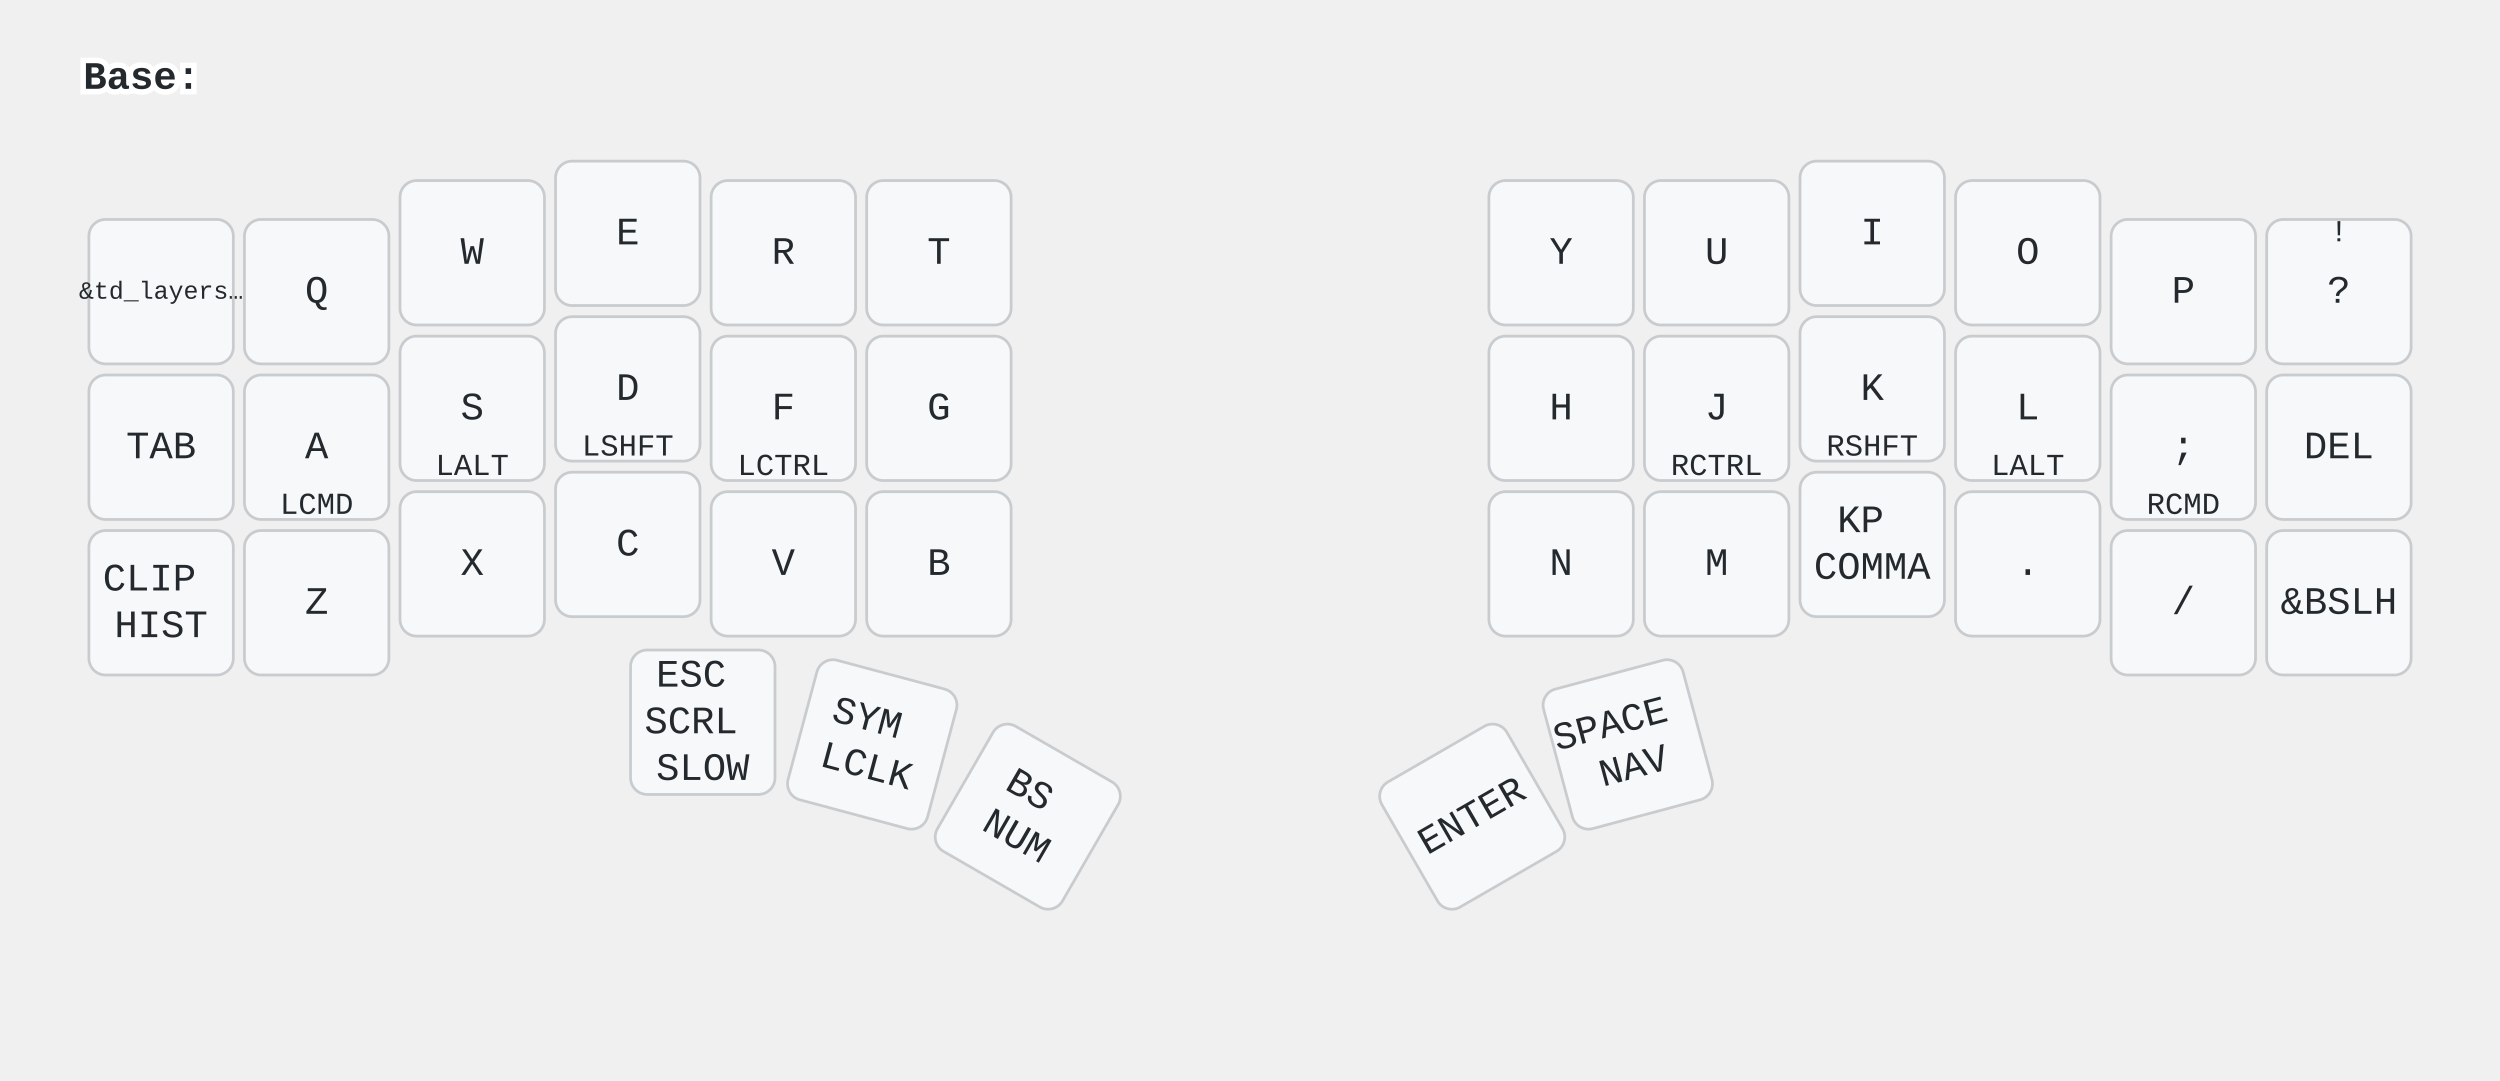
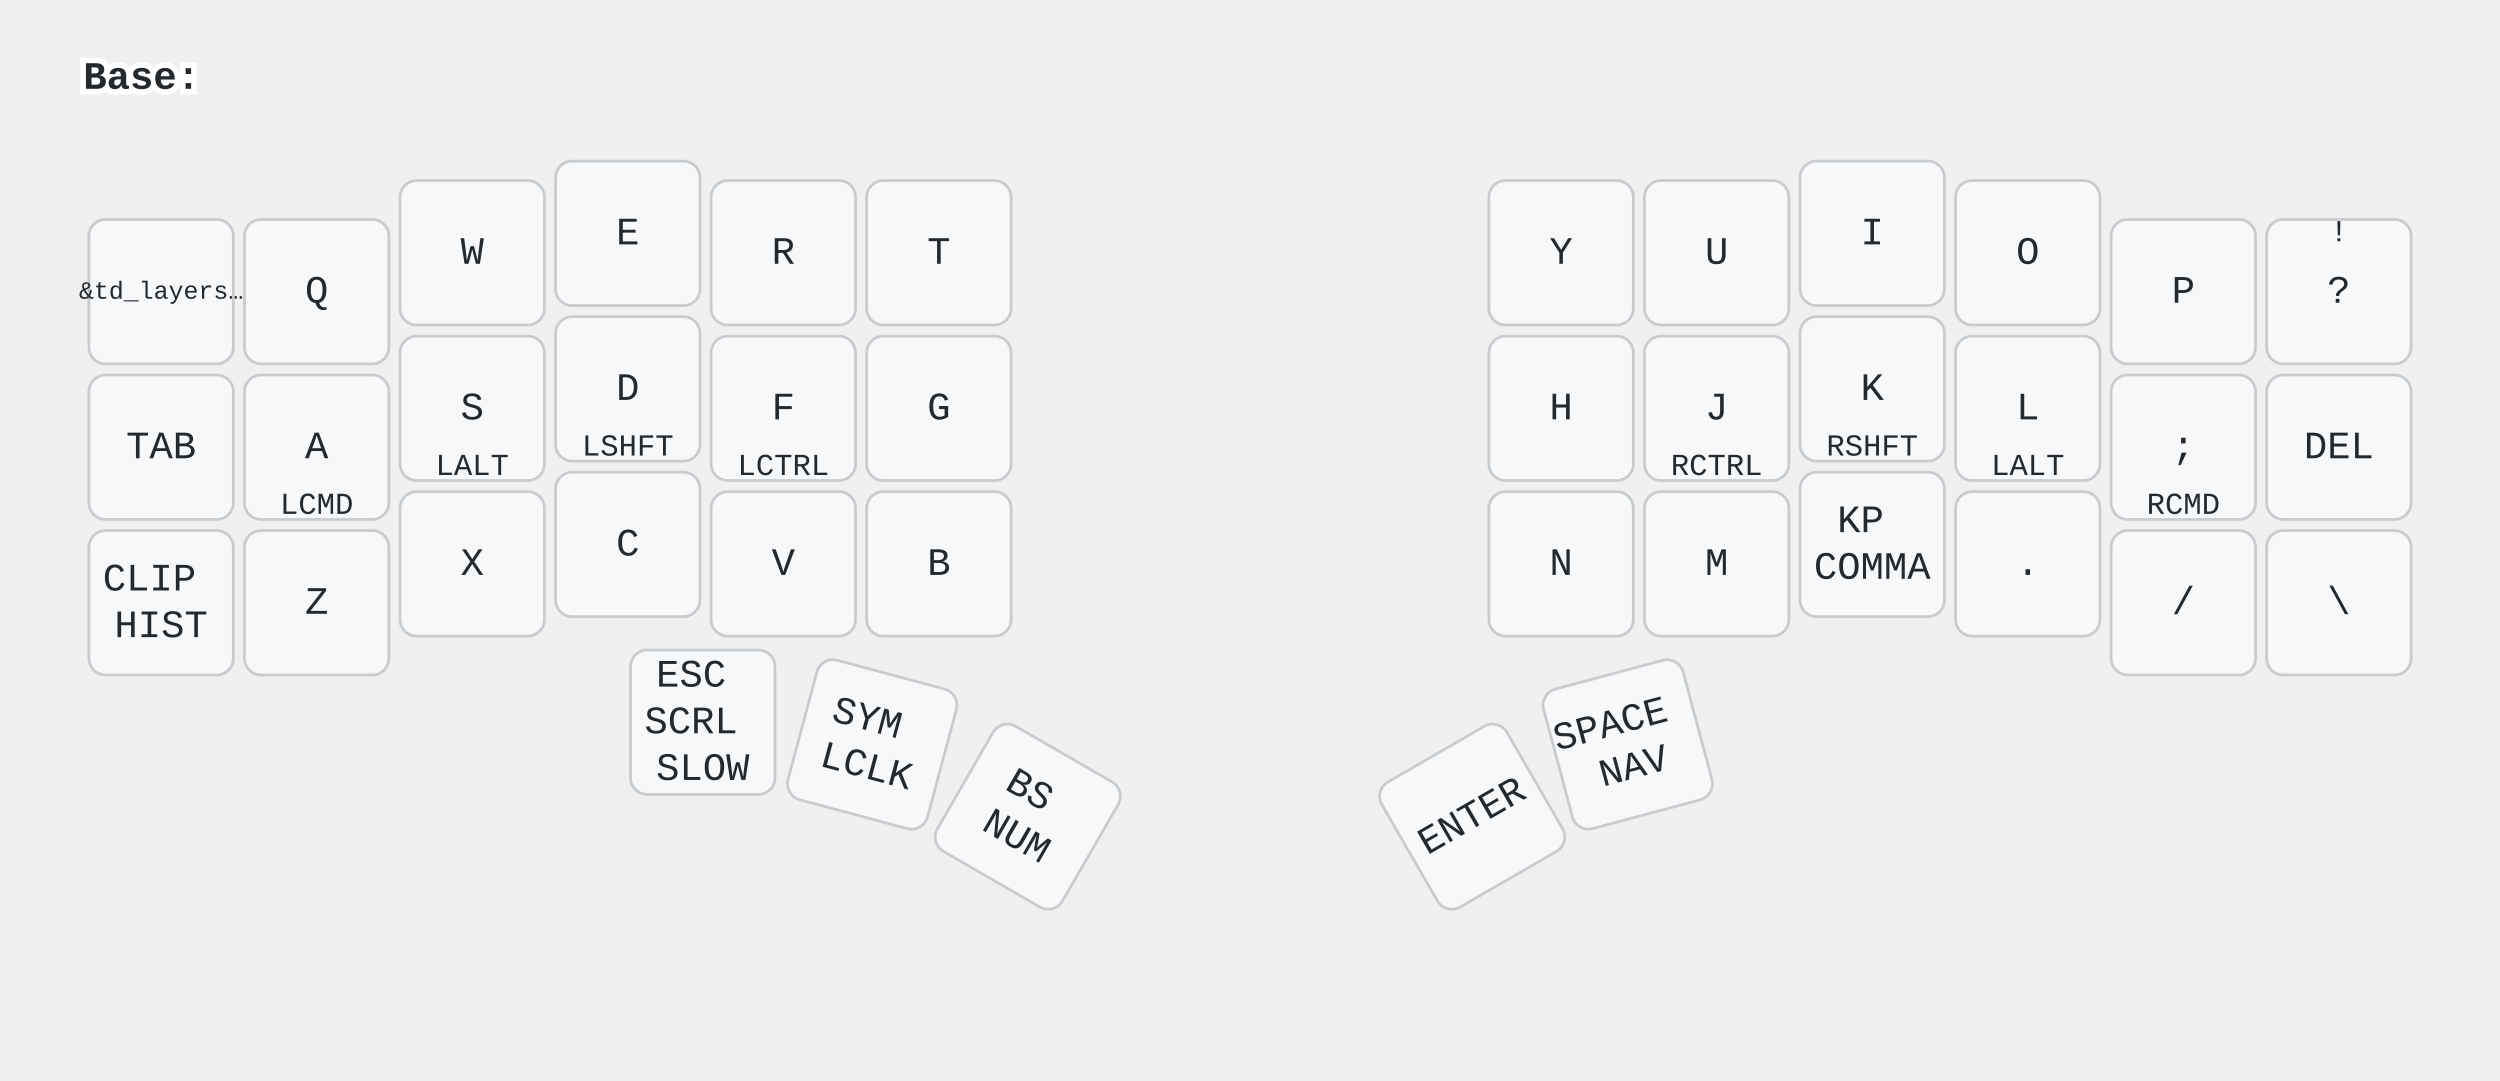
<svg xmlns="http://www.w3.org/2000/svg" width="900" height="389" viewBox="0 0 900 389" class="keymap">
  <style>/* inherit to force styles through use tags */
svg path {
    fill: inherit;
}

/* font and background color specifications */
svg.keymap {
    font-family: SFMono-Regular,Consolas,Liberation Mono,Menlo,monospace;
    font-size: 14px;
    font-kerning: normal;
    text-rendering: optimizeLegibility;
    fill: #24292e;
}

/* default key styling */
rect.key {
    fill: #f6f8fa;
}

rect.key, rect.combo {
    stroke: #c9cccf;
    stroke-width: 1;
}

/* default key side styling, only used is draw_key_sides is set */
rect.side {
    filter: brightness(90%);
}

/* color accent for combo boxes */
rect.combo, rect.combo-separate {
    fill: #cdf;
}

/* color accent for held keys */
rect.held, rect.combo.held {
    fill: #fdd;
}

/* color accent for ghost (optional) keys */
rect.ghost, rect.combo.ghost {
    stroke-dasharray: 4, 4;
    stroke-width: 2;
}

text {
    text-anchor: middle;
    dominant-baseline: middle;
}

/* styling for layer labels */
text.label {
    font-weight: bold;
    text-anchor: start;
    stroke: white;
    stroke-width: 4;
    paint-order: stroke;
}

/* styling for optional footer */
text.footer {
    text-anchor: end;
    dominant-baseline: auto;
    stroke: white;
    stroke-width: 4;
    paint-order: stroke;
}

/* styling for combo tap, and key non-tap label text */
text.combo, text.hold, text.shifted, text.left, text.right {
    font-size: 11px;
}

text.hold {
    text-anchor: middle;
    dominant-baseline: auto;
}

text.shifted {
    text-anchor: middle;
    dominant-baseline: hanging;
}

text.left {
    text-anchor: start;
}

text.right {
    text-anchor: end;
}

text.layer-activator {
    text-decoration: underline;
}

/* styling for hold/shifted label text in combo box */
text.combo.hold, text.combo.shifted, text.combo.left, text.combo.right {
    font-size: 8px;
}

/* lighter symbol for transparent keys */
text.trans {
    fill: #7b7e81;
}

/* styling for combo dendrons */
path.combo {
    stroke-width: 1;
    stroke: gray;
    fill: none;
}

/* Start Tabler Icons Cleanup */
/* cannot use height/width with glyphs */
.icon-tabler &gt; path {
    fill: inherit;
    stroke: inherit;
    stroke-width: 2;
}
/* hide tabler's default box */
.icon-tabler &gt; path[stroke="none"][fill="none"] {
    visibility: hidden;
}
/* End Tabler Icons Cleanup */

@media (prefers-color-scheme: dark) {
svg.keymap { fill: #d1d6db; }
rect.key { fill: #3f4750; }
rect.key, rect.combo { stroke: #60666c; }
rect.combo, rect.combo-separate { fill: #1f3d7a; }
rect.held, rect.combo.held { fill: #854747; }
text.label, text.footer { stroke: black; }
text.trans { fill: #7e8184; }
path.combo { stroke: #7f7f7f; }

}</style>
  <g transform="translate(30, 0)" class="layer-Base">
    <text x="0" y="28" class="label" id="Base">Base:</text>
    <g transform="translate(0, 56)">
      <g transform="translate(28, 49)" class="key keypos-0">
        <rect rx="6" ry="6" x="-26" y="-26" width="52" height="52" class="key" />
        <text x="0" y="0" class="key tap">
          <tspan style="font-size: 64%">&amp;td_layers…</tspan>
        </text>
      </g>
      <g transform="translate(84, 49)" class="key keypos-1">
        <rect rx="6" ry="6" x="-26" y="-26" width="52" height="52" class="key" />
        <text x="0" y="0" class="key tap">Q</text>
      </g>
      <g transform="translate(140, 35)" class="key keypos-2">
        <rect rx="6" ry="6" x="-26" y="-26" width="52" height="52" class="key" />
        <text x="0" y="0" class="key tap">W</text>
      </g>
      <g transform="translate(196, 28)" class="key keypos-3">
        <rect rx="6" ry="6" x="-26" y="-26" width="52" height="52" class="key" />
        <text x="0" y="0" class="key tap">E</text>
      </g>
      <g transform="translate(252, 35)" class="key keypos-4">
        <rect rx="6" ry="6" x="-26" y="-26" width="52" height="52" class="key" />
        <text x="0" y="0" class="key tap">R</text>
      </g>
      <g transform="translate(308, 35)" class="key keypos-5">
        <rect rx="6" ry="6" x="-26" y="-26" width="52" height="52" class="key" />
        <text x="0" y="0" class="key tap">T</text>
      </g>
      <g transform="translate(532, 35)" class="key keypos-6">
        <rect rx="6" ry="6" x="-26" y="-26" width="52" height="52" class="key" />
        <text x="0" y="0" class="key tap">Y</text>
      </g>
      <g transform="translate(588, 35)" class="key keypos-7">
        <rect rx="6" ry="6" x="-26" y="-26" width="52" height="52" class="key" />
        <text x="0" y="0" class="key tap">U</text>
      </g>
      <g transform="translate(644, 28)" class="key keypos-8">
        <rect rx="6" ry="6" x="-26" y="-26" width="52" height="52" class="key" />
        <text x="0" y="0" class="key tap">I</text>
      </g>
      <g transform="translate(700, 35)" class="key keypos-9">
        <rect rx="6" ry="6" x="-26" y="-26" width="52" height="52" class="key" />
        <text x="0" y="0" class="key tap">O</text>
      </g>
      <g transform="translate(756, 49)" class="key keypos-10">
        <rect rx="6" ry="6" x="-26" y="-26" width="52" height="52" class="key" />
        <text x="0" y="0" class="key tap">P</text>
      </g>
      <g transform="translate(812, 49)" class="key keypos-11">
        <rect rx="6" ry="6" x="-26" y="-26" width="52" height="52" class="key" />
        <text x="0" y="0" class="key tap">?</text>
        <text x="0" y="-24" class="key shifted">!</text>
      </g>
      <g transform="translate(28, 105)" class="key keypos-12">
        <rect rx="6" ry="6" x="-26" y="-26" width="52" height="52" class="key" />
        <text x="0" y="0" class="key tap">TAB</text>
      </g>
      <g transform="translate(84, 105)" class="key keypos-13">
        <rect rx="6" ry="6" x="-26" y="-26" width="52" height="52" class="key" />
        <text x="0" y="0" class="key tap">A</text>
        <text x="0" y="24" class="key hold">LCMD</text>
      </g>
      <g transform="translate(140, 91)" class="key keypos-14">
        <rect rx="6" ry="6" x="-26" y="-26" width="52" height="52" class="key" />
        <text x="0" y="0" class="key tap">S</text>
        <text x="0" y="24" class="key hold">LALT</text>
      </g>
      <g transform="translate(196, 84)" class="key keypos-15">
        <rect rx="6" ry="6" x="-26" y="-26" width="52" height="52" class="key" />
        <text x="0" y="0" class="key tap">D</text>
        <text x="0" y="24" class="key hold">LSHFT</text>
      </g>
      <g transform="translate(252, 91)" class="key keypos-16">
        <rect rx="6" ry="6" x="-26" y="-26" width="52" height="52" class="key" />
        <text x="0" y="0" class="key tap">F</text>
        <text x="0" y="24" class="key hold">LCTRL</text>
      </g>
      <g transform="translate(308, 91)" class="key keypos-17">
        <rect rx="6" ry="6" x="-26" y="-26" width="52" height="52" class="key" />
        <text x="0" y="0" class="key tap">G</text>
      </g>
      <g transform="translate(532, 91)" class="key keypos-18">
        <rect rx="6" ry="6" x="-26" y="-26" width="52" height="52" class="key" />
        <text x="0" y="0" class="key tap">H</text>
      </g>
      <g transform="translate(588, 91)" class="key keypos-19">
        <rect rx="6" ry="6" x="-26" y="-26" width="52" height="52" class="key" />
        <text x="0" y="0" class="key tap">J</text>
        <text x="0" y="24" class="key hold">RCTRL</text>
      </g>
      <g transform="translate(644, 84)" class="key keypos-20">
        <rect rx="6" ry="6" x="-26" y="-26" width="52" height="52" class="key" />
        <text x="0" y="0" class="key tap">K</text>
        <text x="0" y="24" class="key hold">RSHFT</text>
      </g>
      <g transform="translate(700, 91)" class="key keypos-21">
        <rect rx="6" ry="6" x="-26" y="-26" width="52" height="52" class="key" />
        <text x="0" y="0" class="key tap">L</text>
        <text x="0" y="24" class="key hold">LALT</text>
      </g>
      <g transform="translate(756, 105)" class="key keypos-22">
        <rect rx="6" ry="6" x="-26" y="-26" width="52" height="52" class="key" />
        <text x="0" y="0" class="key tap">;</text>
        <text x="0" y="24" class="key hold">RCMD</text>
      </g>
      <g transform="translate(812, 105)" class="key keypos-23">
        <rect rx="6" ry="6" x="-26" y="-26" width="52" height="52" class="key" />
        <text x="0" y="0" class="key tap">DEL</text>
      </g>
      <g transform="translate(28, 161)" class="key keypos-24">
        <rect rx="6" ry="6" x="-26" y="-26" width="52" height="52" class="key" />
        <text x="0" y="0" class="key tap">
          <tspan x="0" dy="-0.6em">CLIP</tspan>
          <tspan x="0" dy="1.2em">HIST</tspan>
        </text>
      </g>
      <g transform="translate(84, 161)" class="key keypos-25">
        <rect rx="6" ry="6" x="-26" y="-26" width="52" height="52" class="key" />
        <text x="0" y="0" class="key tap">Z</text>
      </g>
      <g transform="translate(140, 147)" class="key keypos-26">
        <rect rx="6" ry="6" x="-26" y="-26" width="52" height="52" class="key" />
        <text x="0" y="0" class="key tap">X</text>
      </g>
      <g transform="translate(196, 140)" class="key keypos-27">
        <rect rx="6" ry="6" x="-26" y="-26" width="52" height="52" class="key" />
        <text x="0" y="0" class="key tap">C</text>
      </g>
      <g transform="translate(252, 147)" class="key keypos-28">
        <rect rx="6" ry="6" x="-26" y="-26" width="52" height="52" class="key" />
        <text x="0" y="0" class="key tap">V</text>
      </g>
      <g transform="translate(308, 147)" class="key keypos-29">
        <rect rx="6" ry="6" x="-26" y="-26" width="52" height="52" class="key" />
        <text x="0" y="0" class="key tap">B</text>
      </g>
      <g transform="translate(532, 147)" class="key keypos-30">
        <rect rx="6" ry="6" x="-26" y="-26" width="52" height="52" class="key" />
        <text x="0" y="0" class="key tap">N</text>
      </g>
      <g transform="translate(588, 147)" class="key keypos-31">
        <rect rx="6" ry="6" x="-26" y="-26" width="52" height="52" class="key" />
        <text x="0" y="0" class="key tap">M</text>
      </g>
      <g transform="translate(644, 140)" class="key keypos-32">
        <rect rx="6" ry="6" x="-26" y="-26" width="52" height="52" class="key" />
        <text x="0" y="0" class="key tap">
          <tspan x="0" dy="-0.6em">KP</tspan>
          <tspan x="0" dy="1.2em">COMMA</tspan>
        </text>
      </g>
      <g transform="translate(700, 147)" class="key keypos-33">
        <rect rx="6" ry="6" x="-26" y="-26" width="52" height="52" class="key" />
        <text x="0" y="0" class="key tap">.</text>
      </g>
      <g transform="translate(756, 161)" class="key keypos-34">
        <rect rx="6" ry="6" x="-26" y="-26" width="52" height="52" class="key" />
        <text x="0" y="0" class="key tap">/</text>
      </g>
      <g transform="translate(812, 161)" class="key keypos-35">
        <rect rx="6" ry="6" x="-26" y="-26" width="52" height="52" class="key" />
-         <text x="0" y="0" class="key tap">&amp;BSLH</text>
+         <text x="0" y="0" class="key tap">\</text>
      </g>
      <g transform="translate(223, 204)" class="key keypos-36">
        <rect rx="6" ry="6" x="-26" y="-26" width="52" height="52" class="key" />
        <text x="0" y="0" class="key tap">
          <tspan x="0" dy="-1.2em">ESC</tspan>
          <tspan x="0" dy="1.2em">SCRL</tspan>
          <tspan x="0" dy="1.2em">SLOW</tspan>
        </text>
      </g>
      <g transform="translate(284, 212) rotate(15.0)" class="key keypos-37">
        <rect rx="6" ry="6" x="-26" y="-26" width="52" height="52" class="key" />
        <text x="0" y="0" class="key tap">
          <tspan x="0" dy="-0.6em">SYM</tspan>
          <tspan x="0" dy="1.2em">LCLK</tspan>
        </text>
      </g>
      <g transform="translate(340, 238) rotate(30.0)" class="key keypos-38">
        <rect rx="6" ry="6" x="-26" y="-26" width="52" height="52" class="key" />
        <text x="0" y="0" class="key tap">
          <tspan x="0" dy="-0.6em">BS</tspan>
          <tspan x="0" dy="1.2em">NUM</tspan>
        </text>
      </g>
      <g transform="translate(500, 238) rotate(-30.0)" class="key keypos-39">
        <rect rx="6" ry="6" x="-26" y="-26" width="52" height="52" class="key" />
        <text x="0" y="0" class="key tap">ENTER</text>
      </g>
      <g transform="translate(556, 212) rotate(-15.0)" class="key keypos-40">
        <rect rx="6" ry="6" x="-26" y="-26" width="52" height="52" class="key" />
        <text x="0" y="0" class="key tap">
          <tspan x="0" dy="-0.6em">SPACE</tspan>
          <tspan x="0" dy="1.2em">NAV</tspan>
        </text>
      </g>
    </g>
  </g>
</svg>
